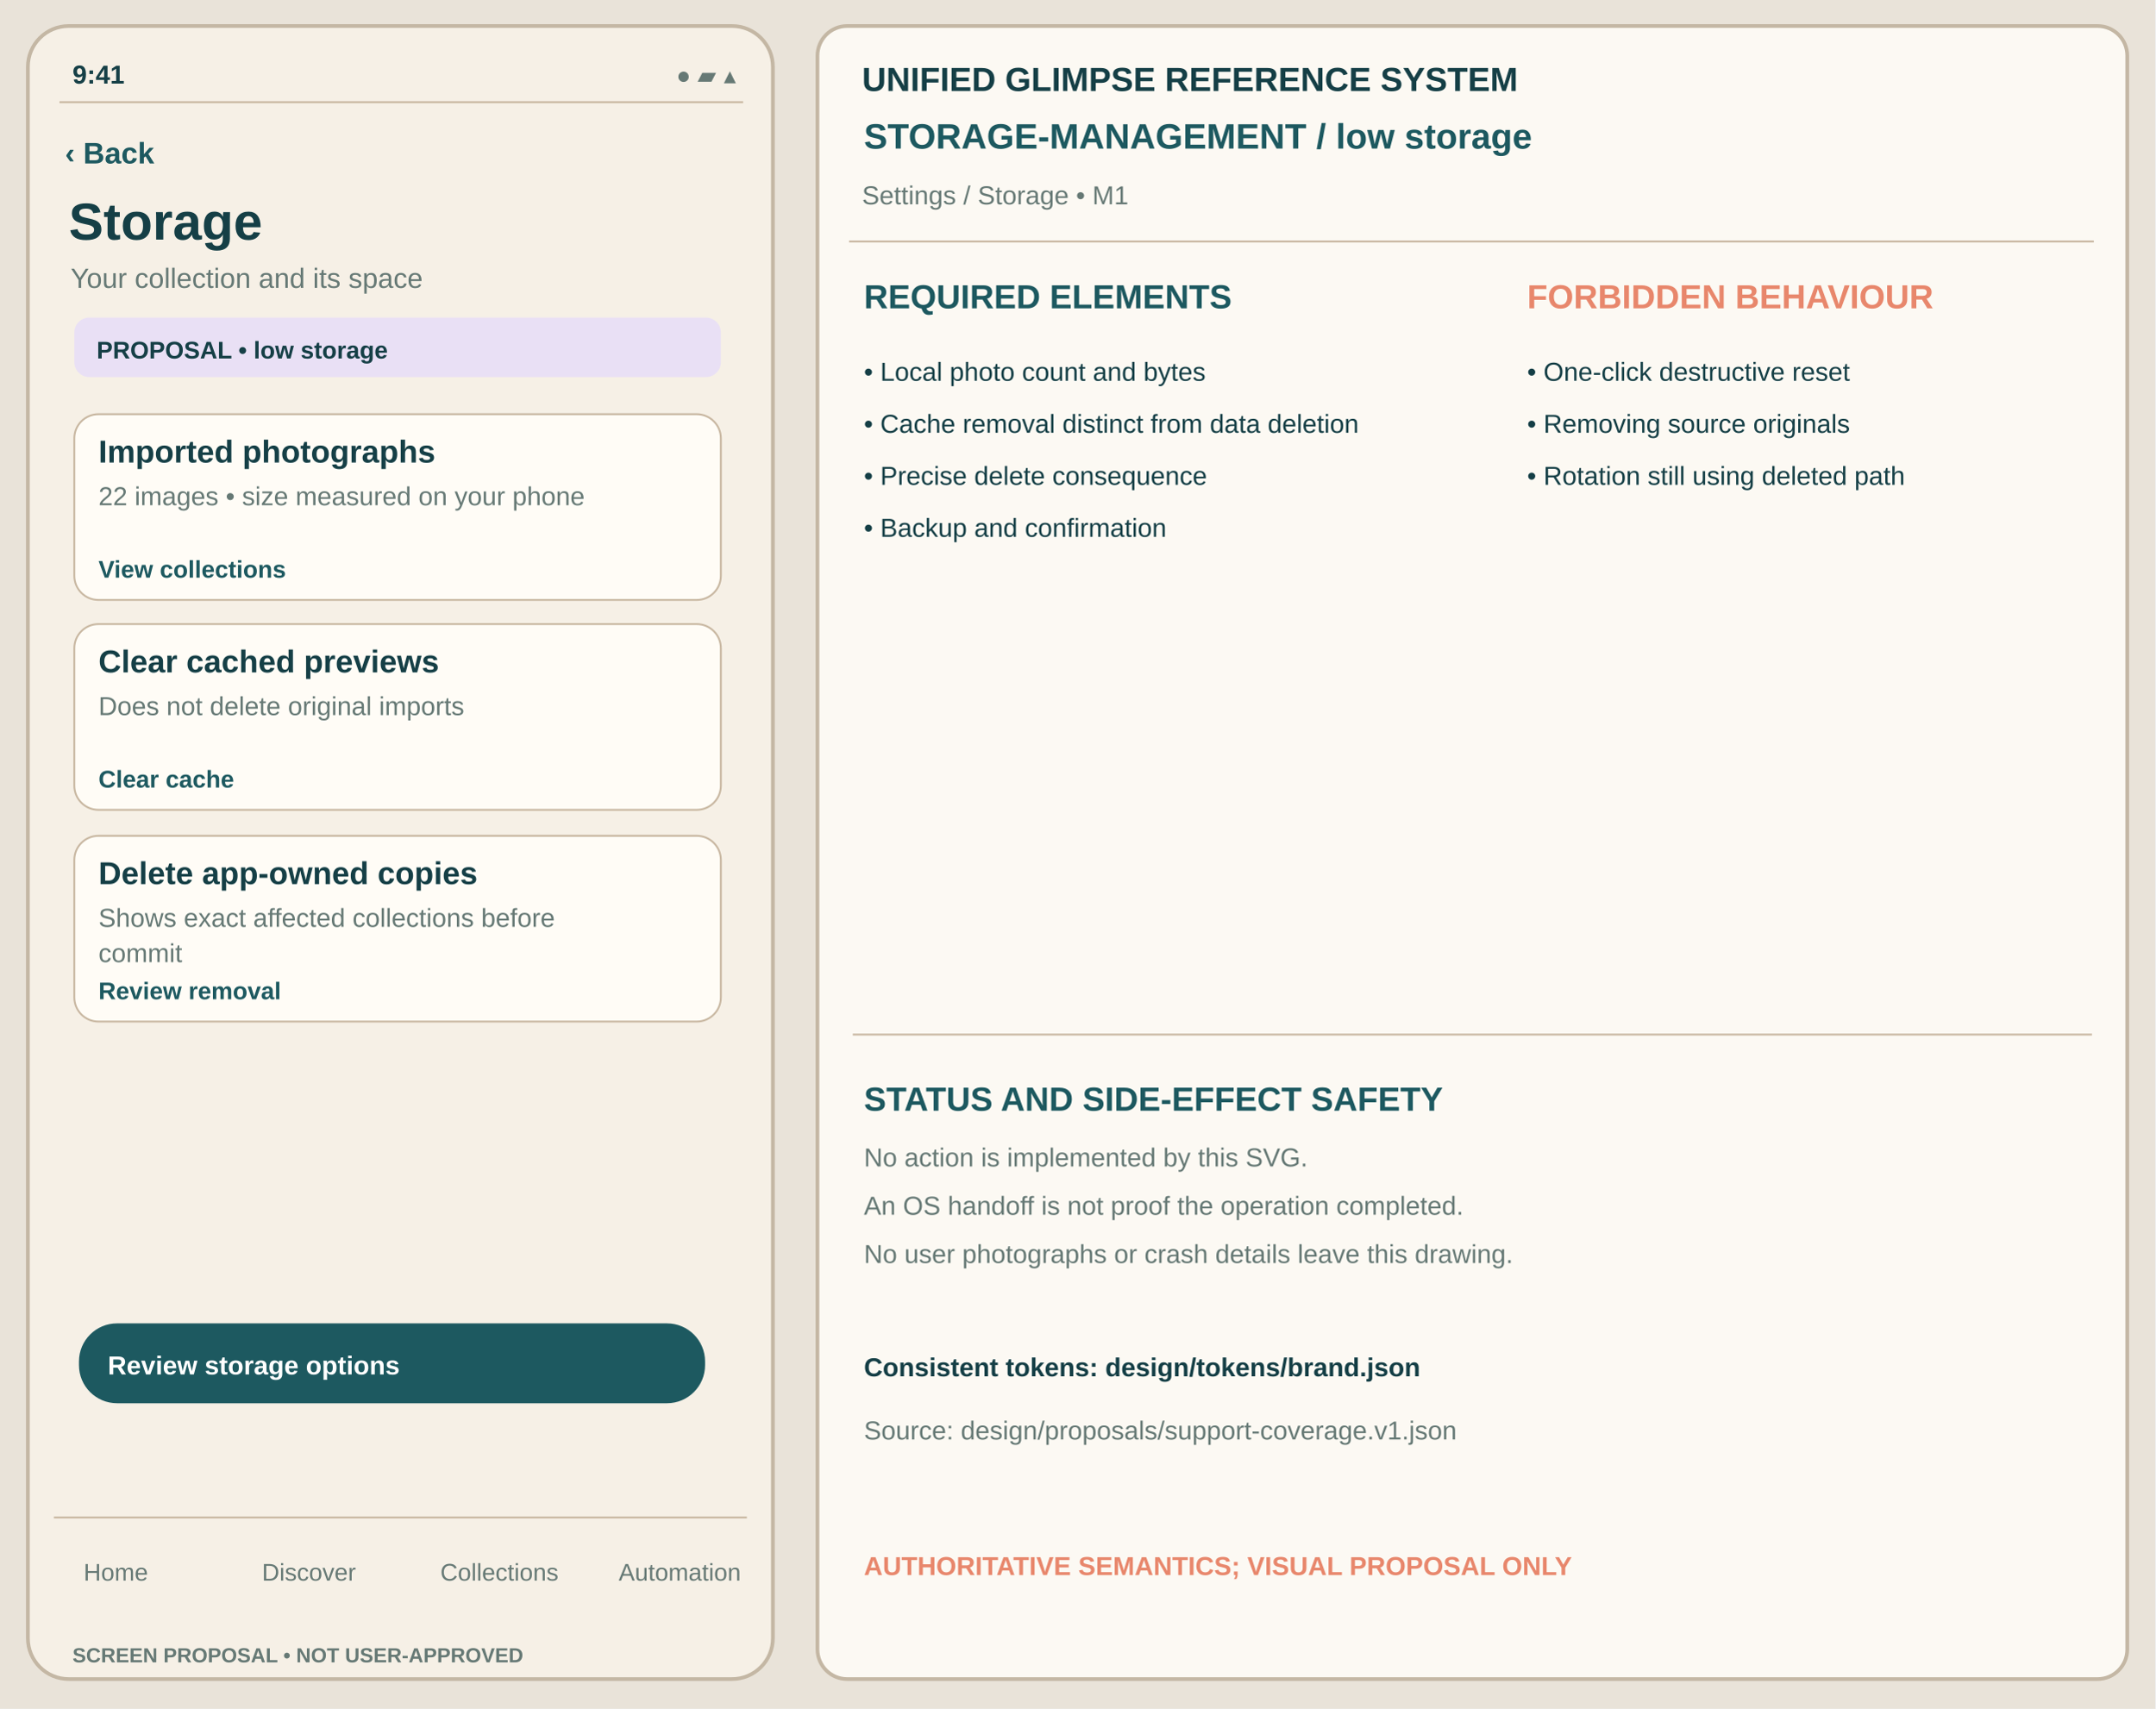
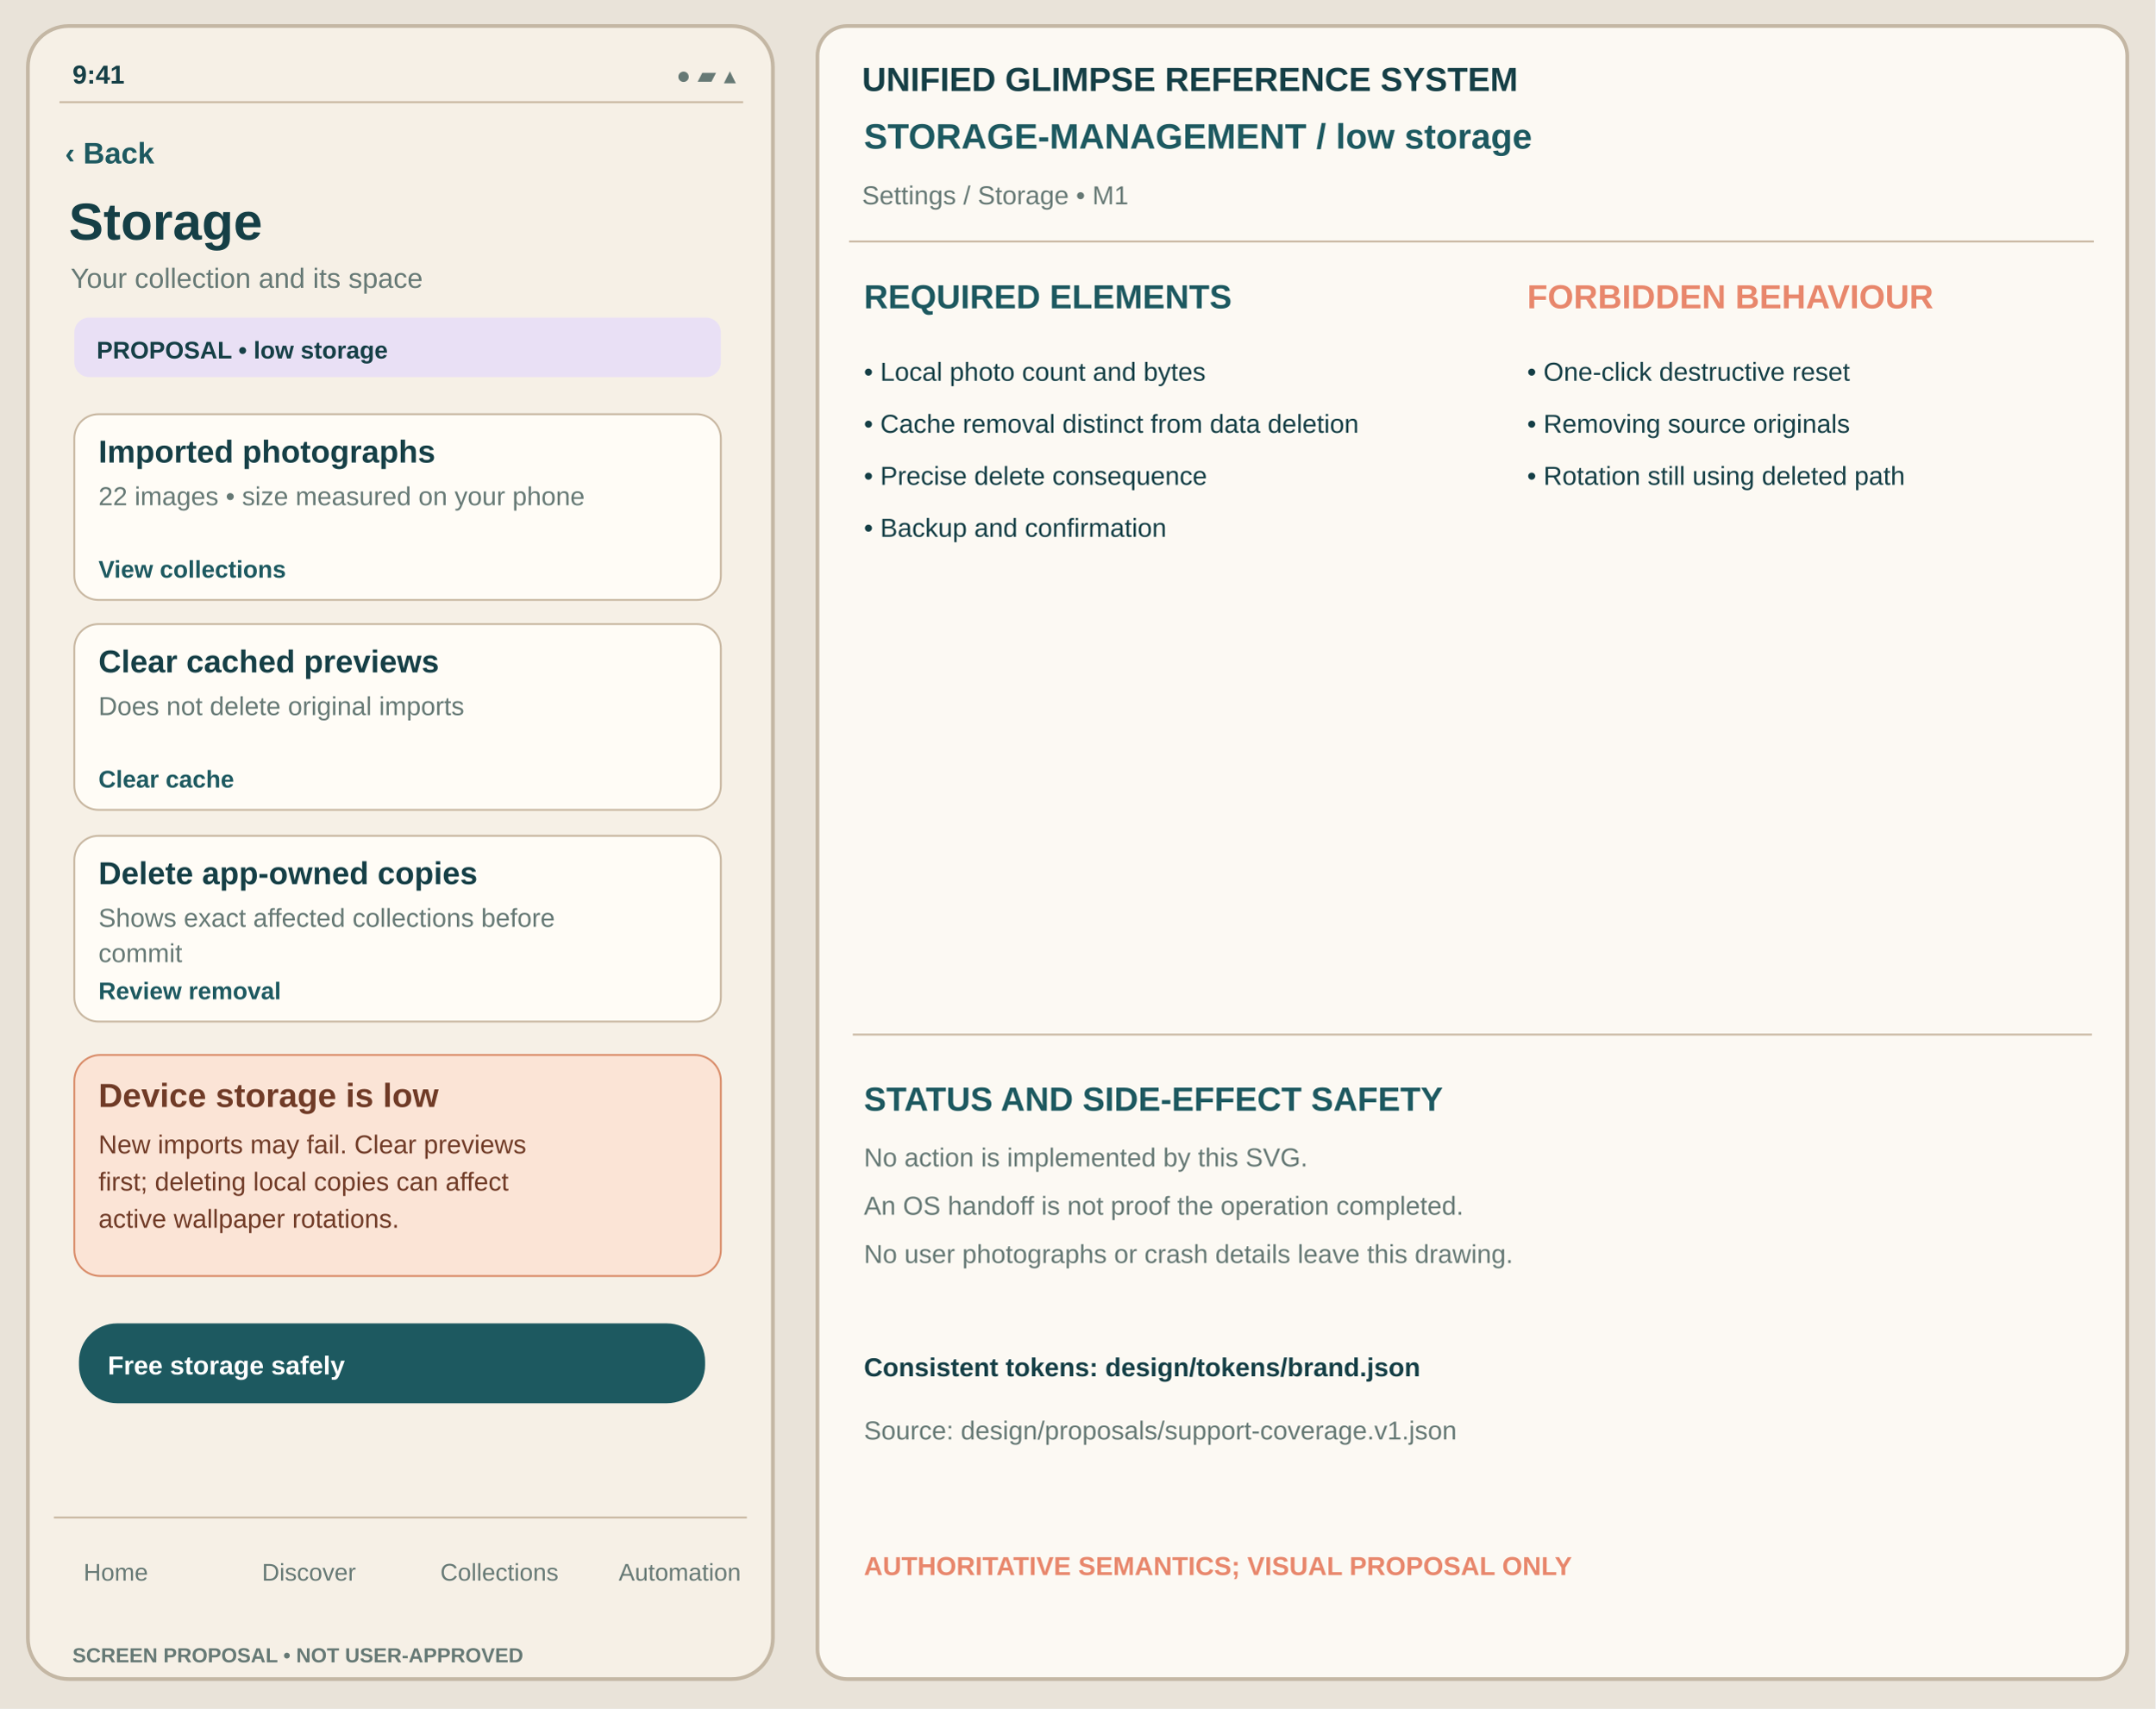
<svg xmlns="http://www.w3.org/2000/svg" viewBox="0 0 1160 920" width="1160" height="920" role="img" aria-label="Storage low-storage unapproved Glimpse visual reference">
  <rect width="1160" height="920" fill="#E9E3D9" />
  <rect x="15" y="14" width="401" height="890" rx="22" fill="#F6F0E6" stroke="#C4B7A4" stroke-width="2" />
  <text x="39" y="45" font-family="Arial,Helvetica,sans-serif" fill="#153F46" font-size="14" font-weight="600">9:41</text>
  <text x="364" y="45" font-family="Arial,Helvetica,sans-serif" fill="#667975" font-size="13" font-weight="400">●  ▰  ▴</text>
  <path d="M32 55h368" stroke="#C8B7A1" />
  <text x="35" y="88" font-family="Arial,Helvetica,sans-serif" fill="#1D5960" font-size="16" font-weight="650">‹ Back</text>
  <text x="37" y="129" font-family="Arial,Helvetica,sans-serif" fill="#153F46" font-size="28" font-weight="700">Storage</text>
  <text x="38" y="155" font-family="Arial,Helvetica,sans-serif" fill="#667975" font-size="15" font-weight="400">Your collection and its space</text>
  <rect x="40" y="171" width="348" height="32" rx="8" fill="#E9E0F5" stroke="none" stroke-width="1" />
  <text x="52" y="193" font-family="Arial,Helvetica,sans-serif" fill="#153F46" font-size="13" font-weight="650">PROPOSAL • low storage</text>
  <rect x="40" y="223" width="348" height="100" rx="13" fill="#FFFCF6" stroke="#C8B7A1" stroke-width="1" />
  <text x="53" y="249" font-family="Arial,Helvetica,sans-serif" fill="#153F46" font-size="17" font-weight="650">Imported photographs</text>
  <text x="53" y="272" font-family="Arial,Helvetica,sans-serif" fill="#667975" font-size="14" font-weight="400">22 images • size measured on your phone</text>
  <text x="53" y="311" font-family="Arial,Helvetica,sans-serif" fill="#1D5960" font-size="13" font-weight="650">View collections</text>
  <rect x="40" y="336" width="348" height="100" rx="13" fill="#FFFCF6" stroke="#C8B7A1" stroke-width="1" />
  <text x="53" y="362" font-family="Arial,Helvetica,sans-serif" fill="#153F46" font-size="17" font-weight="650">Clear cached previews</text>
  <text x="53" y="385" font-family="Arial,Helvetica,sans-serif" fill="#667975" font-size="14" font-weight="400">Does not delete original imports</text>
  <text x="53" y="424" font-family="Arial,Helvetica,sans-serif" fill="#1D5960" font-size="13" font-weight="650">Clear cache</text>
  <rect x="40" y="450" width="348" height="100" rx="13" fill="#FFFCF6" stroke="#C8B7A1" stroke-width="1" />
  <text x="53" y="476" font-family="Arial,Helvetica,sans-serif" fill="#153F46" font-size="17" font-weight="650">Delete app-owned copies</text>
  <text x="53" y="499" font-family="Arial,Helvetica,sans-serif" fill="#667975" font-size="14" font-weight="400">Shows exact affected collections before</text>
  <text x="53" y="518" font-family="Arial,Helvetica,sans-serif" fill="#667975" font-size="14" font-weight="400">commit</text>
  <text x="53" y="538" font-family="Arial,Helvetica,sans-serif" fill="#1D5960" font-size="13" font-weight="650">Review removal</text>
+   <rect x="40" y="568" width="348" height="119" rx="14" fill="#FBE4D6" stroke="#D98C69" />
+   <text x="53" y="596" font-family="Arial,Helvetica,sans-serif" fill="#703B27" font-size="18" font-weight="700">Device storage is low</text>
+   <text x="53" y="621" font-family="Arial,Helvetica,sans-serif" fill="#703B27" font-size="14">New imports may fail. Clear previews</text>
+   <text x="53" y="641" font-family="Arial,Helvetica,sans-serif" fill="#703B27" font-size="14">first; deleting local copies can affect</text>
+   <text x="53" y="661" font-family="Arial,Helvetica,sans-serif" fill="#703B27" font-size="14">active wallpaper rotations.</text>
  <rect x="43" y="713" width="336" height="42" rx="20" fill="#1D5960" stroke="#1D5960" stroke-width="1" />
-   <text x="58" y="740" font-family="Arial,Helvetica,sans-serif" fill="#FFFFFF" font-size="14" font-weight="650">Review storage options</text>
+   <text x="58" y="740" font-family="Arial,Helvetica,sans-serif" fill="#FFFFFF" font-size="14" font-weight="650">Free storage safely</text>
  <path d="M29 817h373" stroke="#C8B7A1" />
  <text x="45" y="851" font-family="Arial,Helvetica,sans-serif" fill="#667975" font-size="13" font-weight="500">Home</text>
  <text x="141" y="851" font-family="Arial,Helvetica,sans-serif" fill="#667975" font-size="13" font-weight="500">Discover</text>
  <text x="237" y="851" font-family="Arial,Helvetica,sans-serif" fill="#667975" font-size="13" font-weight="500">Collections</text>
  <text x="333" y="851" font-family="Arial,Helvetica,sans-serif" fill="#667975" font-size="13" font-weight="500">Automation</text>
  <text x="39" y="895" font-family="Arial,Helvetica,sans-serif" fill="#667975" font-size="11" font-weight="650">SCREEN PROPOSAL • NOT USER-APPROVED</text>
  <rect x="440" y="14" width="705" height="890" rx="16" fill="#FCF9F3" stroke="#C4B7A4" stroke-width="2" />
  <text x="464" y="49" font-family="Arial,Helvetica,sans-serif" fill="#153F46" font-size="18" font-weight="700">UNIFIED GLIMPSE REFERENCE SYSTEM</text>
  <text x="465" y="80" font-family="Arial,Helvetica,sans-serif" fill="#1D5960" font-size="19" font-weight="650">STORAGE-MANAGEMENT  /  low storage</text>
  <text x="464" y="110" font-family="Arial,Helvetica,sans-serif" fill="#667975" font-size="14" font-weight="400">Settings / Storage  •  M1</text>
  <path d="M457 130h670" stroke="#C8B7A1" />
  <text x="465" y="166" font-family="Arial,Helvetica,sans-serif" fill="#1D5960" font-size="18" font-weight="700">REQUIRED ELEMENTS</text>
  <text x="822" y="166" font-family="Arial,Helvetica,sans-serif" fill="#E8876C" font-size="18" font-weight="700">FORBIDDEN BEHAVIOUR</text>
  <text x="465" y="205" font-family="Arial,Helvetica,sans-serif" fill="#153F46" font-size="14" font-weight="400">• Local photo count and bytes</text>
  <text x="465" y="233" font-family="Arial,Helvetica,sans-serif" fill="#153F46" font-size="14" font-weight="400">• Cache removal distinct from data deletion</text>
  <text x="465" y="261" font-family="Arial,Helvetica,sans-serif" fill="#153F46" font-size="14" font-weight="400">• Precise delete consequence</text>
  <text x="465" y="289" font-family="Arial,Helvetica,sans-serif" fill="#153F46" font-size="14" font-weight="400">• Backup and confirmation</text>
  <text x="822" y="205" font-family="Arial,Helvetica,sans-serif" fill="#153F46" font-size="14" font-weight="400">• One-click destructive reset</text>
  <text x="822" y="233" font-family="Arial,Helvetica,sans-serif" fill="#153F46" font-size="14" font-weight="400">• Removing source originals</text>
  <text x="822" y="261" font-family="Arial,Helvetica,sans-serif" fill="#153F46" font-size="14" font-weight="400">• Rotation still using deleted path</text>
  <path d="M459 557h667" stroke="#C8B7A1" />
  <text x="465" y="598" font-family="Arial,Helvetica,sans-serif" fill="#1D5960" font-size="18" font-weight="700">STATUS AND SIDE-EFFECT SAFETY</text>
  <text x="465" y="628" font-family="Arial,Helvetica,sans-serif" fill="#667975" font-size="14" font-weight="400">No action is implemented by this SVG.</text>
  <text x="465" y="654" font-family="Arial,Helvetica,sans-serif" fill="#667975" font-size="14" font-weight="400">An OS handoff is not proof the operation completed.</text>
  <text x="465" y="680" font-family="Arial,Helvetica,sans-serif" fill="#667975" font-size="14" font-weight="400">No user photographs or crash details leave this drawing.</text>
  <text x="465" y="741" font-family="Arial,Helvetica,sans-serif" fill="#153F46" font-size="14" font-weight="650">Consistent tokens: design/tokens/brand.json</text>
  <text x="465" y="775" font-family="Arial,Helvetica,sans-serif" fill="#667975" font-size="14" font-weight="400">Source: design/proposals/support-coverage.v1.json</text>
  <text x="465" y="848" font-family="Arial,Helvetica,sans-serif" fill="#E8876C" font-size="14" font-weight="700">AUTHORITATIVE SEMANTICS; VISUAL PROPOSAL ONLY</text>
</svg>
